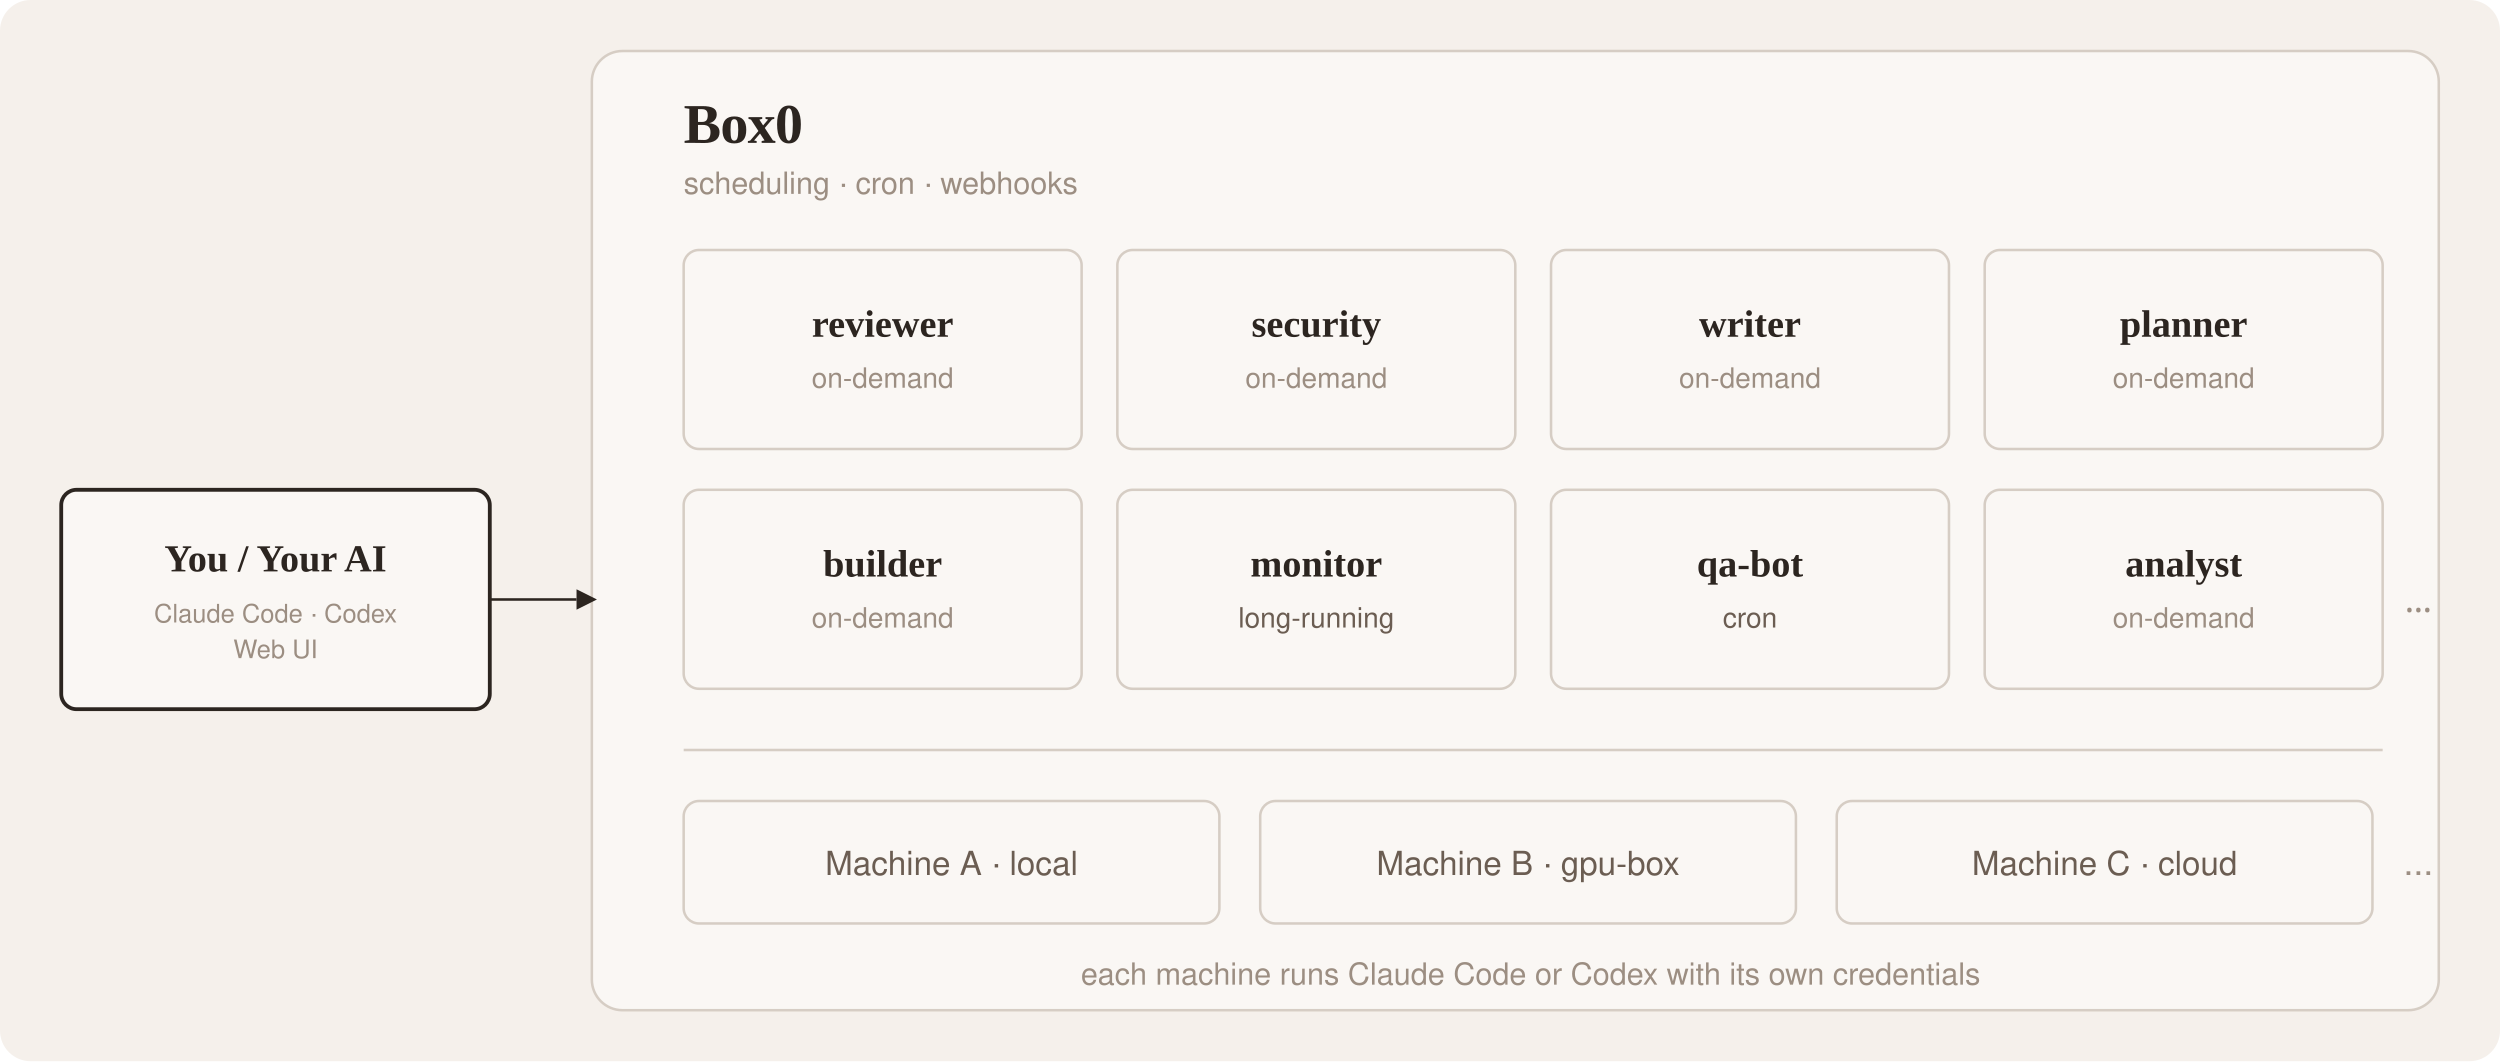
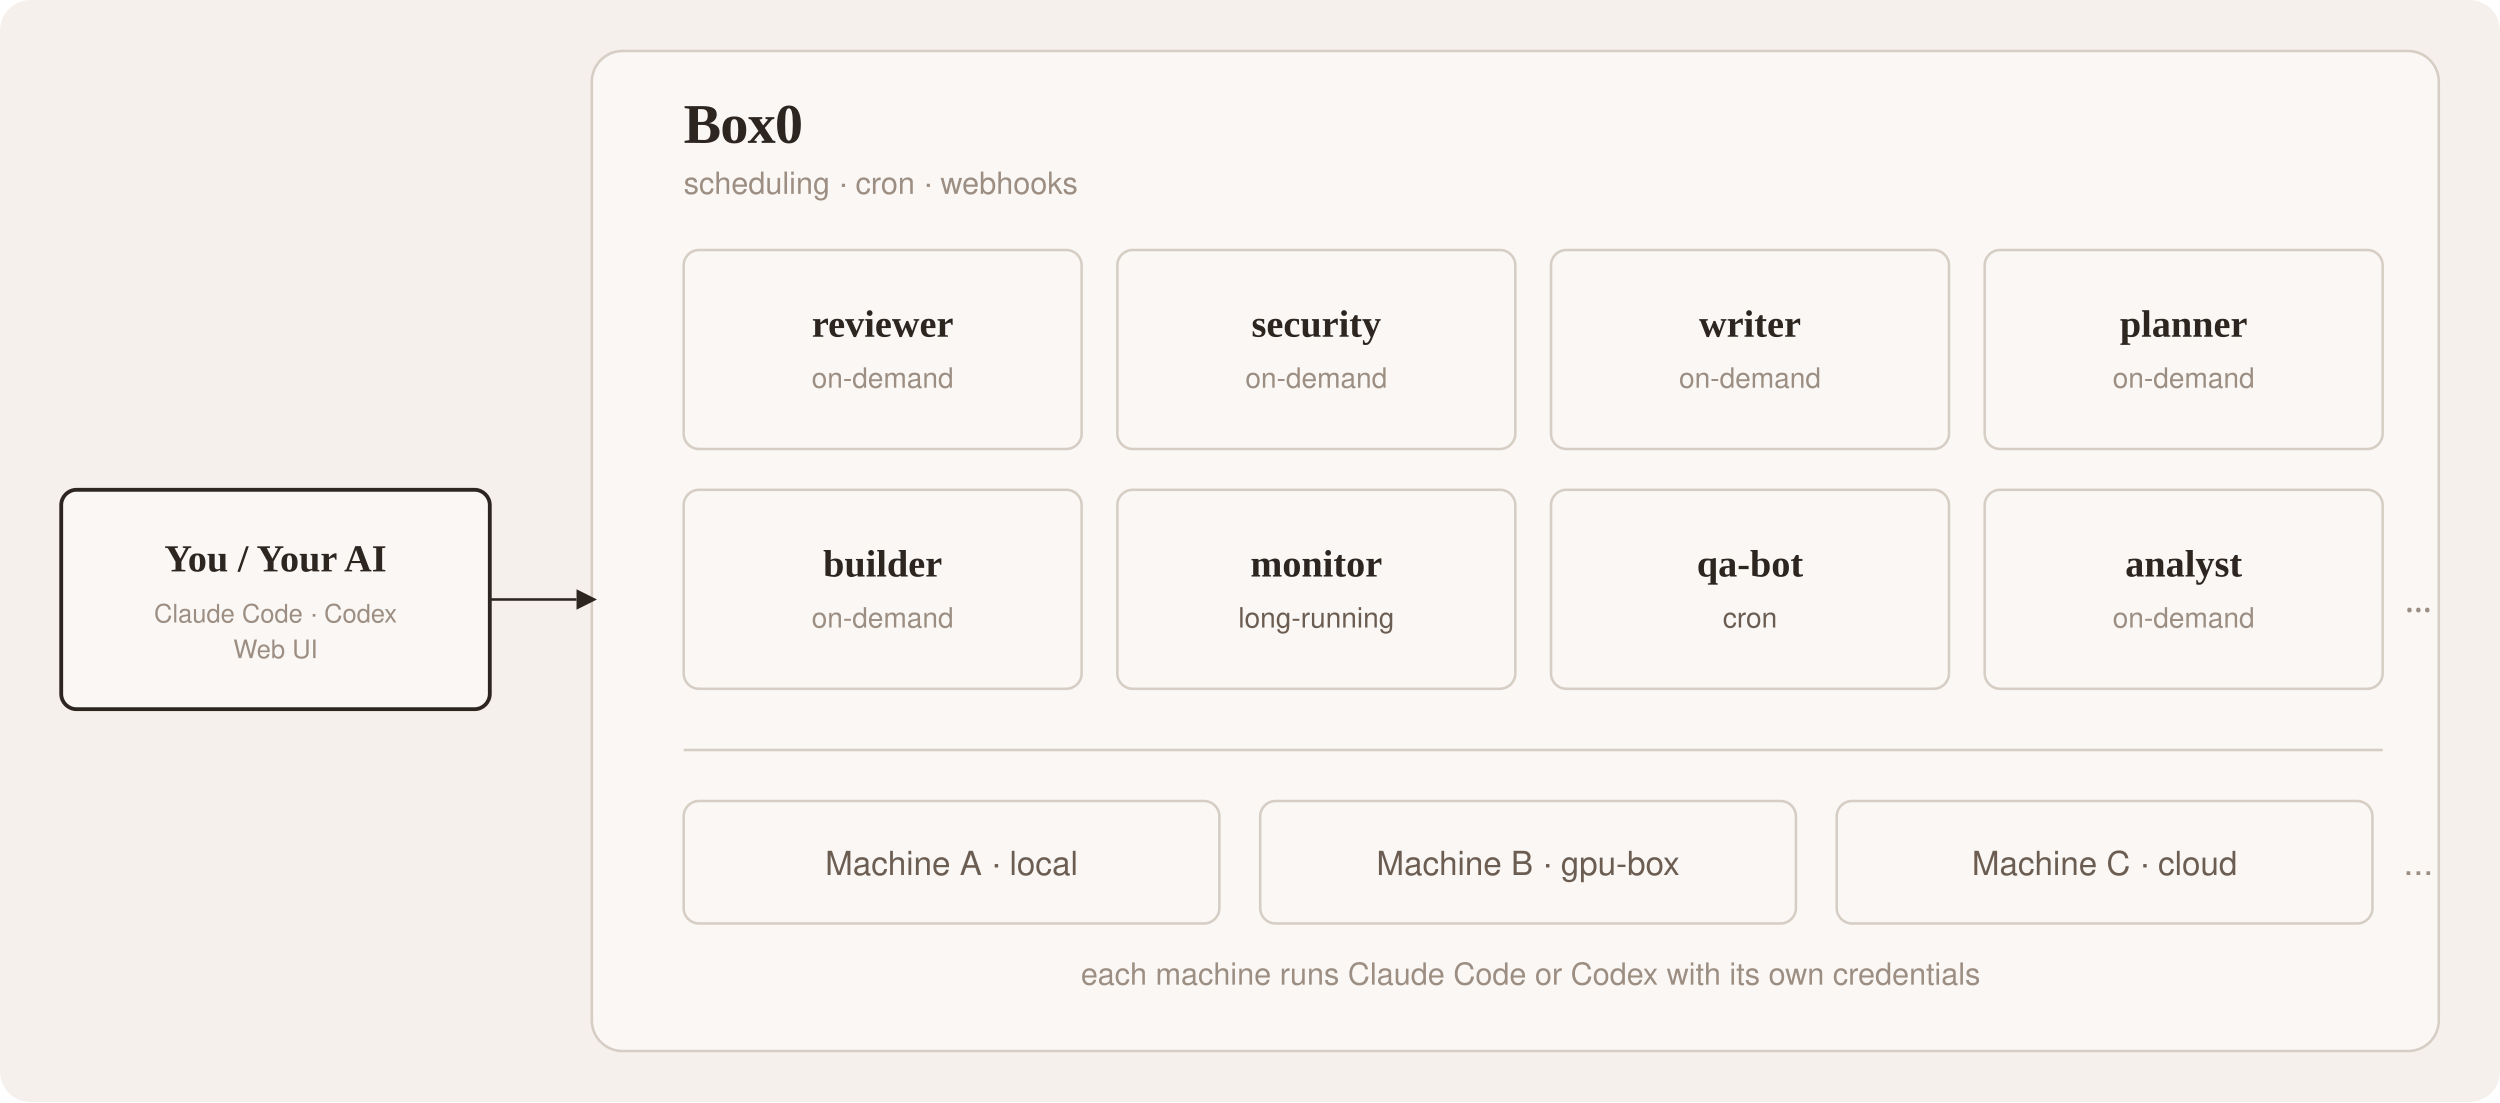
- <svg xmlns="http://www.w3.org/2000/svg" viewBox="0 0 980 416">
-   <rect width="980" height="416" fill="#f5f0eb" rx="12" />
-   <rect x="232" y="20" width="724" height="376" rx="12" fill="#faf7f4" stroke="#d6cdc4" stroke-width="1" />
+ <svg xmlns="http://www.w3.org/2000/svg" viewBox="0 0 980 432">
+   <rect width="980" height="432" fill="#f5f0eb" rx="12" />
+   <rect x="232" y="20" width="724" height="392" rx="12" fill="#faf7f4" stroke="#d6cdc4" stroke-width="1" />
  <text x="268" y="56" font-family="Georgia, 'Times New Roman', serif" font-size="22" font-weight="700" fill="#2c2520" letter-spacing="-0.3">Box0</text>
  <text x="268" y="76" font-family="'Helvetica Neue', Helvetica, Arial, sans-serif" font-size="12" fill="#9c8e82">scheduling · cron · webhooks</text>
  <rect x="268" y="98" width="156" height="78" rx="6" fill="#faf7f4" stroke="#d6cdc4" stroke-width="1" />
  <text x="346" y="132" font-family="Georgia, 'Times New Roman', serif" font-size="15" font-weight="700" fill="#2c2520" text-anchor="middle">reviewer</text>
  <text x="346" y="152" font-family="'Helvetica Neue', Helvetica, Arial, sans-serif" font-size="11" fill="#9c8e82" text-anchor="middle">on-demand</text>
  <rect x="438" y="98" width="156" height="78" rx="6" fill="#faf7f4" stroke="#d6cdc4" stroke-width="1" />
  <text x="516" y="132" font-family="Georgia, 'Times New Roman', serif" font-size="15" font-weight="700" fill="#2c2520" text-anchor="middle">security</text>
  <text x="516" y="152" font-family="'Helvetica Neue', Helvetica, Arial, sans-serif" font-size="11" fill="#9c8e82" text-anchor="middle">on-demand</text>
  <rect x="608" y="98" width="156" height="78" rx="6" fill="#faf7f4" stroke="#d6cdc4" stroke-width="1" />
  <text x="686" y="132" font-family="Georgia, 'Times New Roman', serif" font-size="15" font-weight="700" fill="#2c2520" text-anchor="middle">writer</text>
  <text x="686" y="152" font-family="'Helvetica Neue', Helvetica, Arial, sans-serif" font-size="11" fill="#9c8e82" text-anchor="middle">on-demand</text>
  <rect x="778" y="98" width="156" height="78" rx="6" fill="#faf7f4" stroke="#d6cdc4" stroke-width="1" />
  <text x="856" y="132" font-family="Georgia, 'Times New Roman', serif" font-size="15" font-weight="700" fill="#2c2520" text-anchor="middle">planner</text>
  <text x="856" y="152" font-family="'Helvetica Neue', Helvetica, Arial, sans-serif" font-size="11" fill="#9c8e82" text-anchor="middle">on-demand</text>
  <rect x="268" y="192" width="156" height="78" rx="6" fill="#faf7f4" stroke="#d6cdc4" stroke-width="1" />
  <text x="346" y="226" font-family="Georgia, 'Times New Roman', serif" font-size="15" font-weight="700" fill="#2c2520" text-anchor="middle">builder</text>
  <text x="346" y="246" font-family="'Helvetica Neue', Helvetica, Arial, sans-serif" font-size="11" fill="#9c8e82" text-anchor="middle">on-demand</text>
  <rect x="438" y="192" width="156" height="78" rx="6" fill="#faf7f4" stroke="#d6cdc4" stroke-width="1" />
  <text x="516" y="226" font-family="Georgia, 'Times New Roman', serif" font-size="15" font-weight="700" fill="#2c2520" text-anchor="middle">monitor</text>
  <text x="516" y="246" font-family="'Helvetica Neue', Helvetica, Arial, sans-serif" font-size="11" fill="#6b5d52" text-anchor="middle">long-running</text>
  <rect x="608" y="192" width="156" height="78" rx="6" fill="#faf7f4" stroke="#d6cdc4" stroke-width="1" />
  <text x="686" y="226" font-family="Georgia, 'Times New Roman', serif" font-size="15" font-weight="700" fill="#2c2520" text-anchor="middle">qa-bot</text>
  <text x="686" y="246" font-family="'Helvetica Neue', Helvetica, Arial, sans-serif" font-size="11" fill="#6b5d52" text-anchor="middle">cron</text>
  <rect x="778" y="192" width="156" height="78" rx="6" fill="#faf7f4" stroke="#d6cdc4" stroke-width="1" />
  <text x="856" y="226" font-family="Georgia, 'Times New Roman', serif" font-size="15" font-weight="700" fill="#2c2520" text-anchor="middle">analyst</text>
  <text x="856" y="246" font-family="'Helvetica Neue', Helvetica, Arial, sans-serif" font-size="11" fill="#9c8e82" text-anchor="middle">on-demand</text>
  <text x="948" y="240" font-family="Georgia, serif" font-size="14" fill="#9c8e82" text-anchor="middle">...</text>
  <line x1="268" y1="294" x2="934" y2="294" stroke="#d6cdc4" stroke-width="1" />
  <rect x="268" y="314" width="210" height="48" rx="6" fill="#faf7f4" stroke="#d6cdc4" stroke-width="1" />
  <text x="373" y="343" font-family="'Helvetica Neue', Helvetica, Arial, sans-serif" font-size="13" fill="#6b5d52" text-anchor="middle">Machine A · local</text>
  <rect x="494" y="314" width="210" height="48" rx="6" fill="#faf7f4" stroke="#d6cdc4" stroke-width="1" />
  <text x="599" y="343" font-family="'Helvetica Neue', Helvetica, Arial, sans-serif" font-size="13" fill="#6b5d52" text-anchor="middle">Machine B · gpu-box</text>
  <rect x="720" y="314" width="210" height="48" rx="6" fill="#faf7f4" stroke="#d6cdc4" stroke-width="1" />
  <text x="825" y="343" font-family="'Helvetica Neue', Helvetica, Arial, sans-serif" font-size="13" fill="#6b5d52" text-anchor="middle">Machine C · cloud</text>
  <text x="948" y="343" font-family="'Helvetica Neue', Helvetica, Arial, sans-serif" font-size="14" fill="#9c8e82" text-anchor="middle">...</text>
  <text x="600" y="386" font-family="'Helvetica Neue', Helvetica, Arial, sans-serif" font-size="12" fill="#9c8e82" text-anchor="middle">each machine runs Claude Code or Codex with its own credentials</text>
  <rect x="24" y="192" width="168" height="86" rx="6" fill="#faf7f4" stroke="#2c2520" stroke-width="1.5" />
  <text x="108" y="224" font-family="Georgia, 'Times New Roman', serif" font-size="15" font-weight="700" fill="#2c2520" text-anchor="middle">You / Your AI</text>
  <text x="108" y="244" font-family="'Helvetica Neue', Helvetica, Arial, sans-serif" font-size="10" fill="#9c8e82" text-anchor="middle">Claude Code · Codex</text>
  <text x="108" y="258" font-family="'Helvetica Neue', Helvetica, Arial, sans-serif" font-size="10" fill="#9c8e82" text-anchor="middle">Web UI</text>
  <line x1="192" y1="235" x2="226" y2="235" stroke="#2c2520" stroke-width="1" />
  <polygon points="226,231 234,235 226,239" fill="#2c2520" />
</svg>
